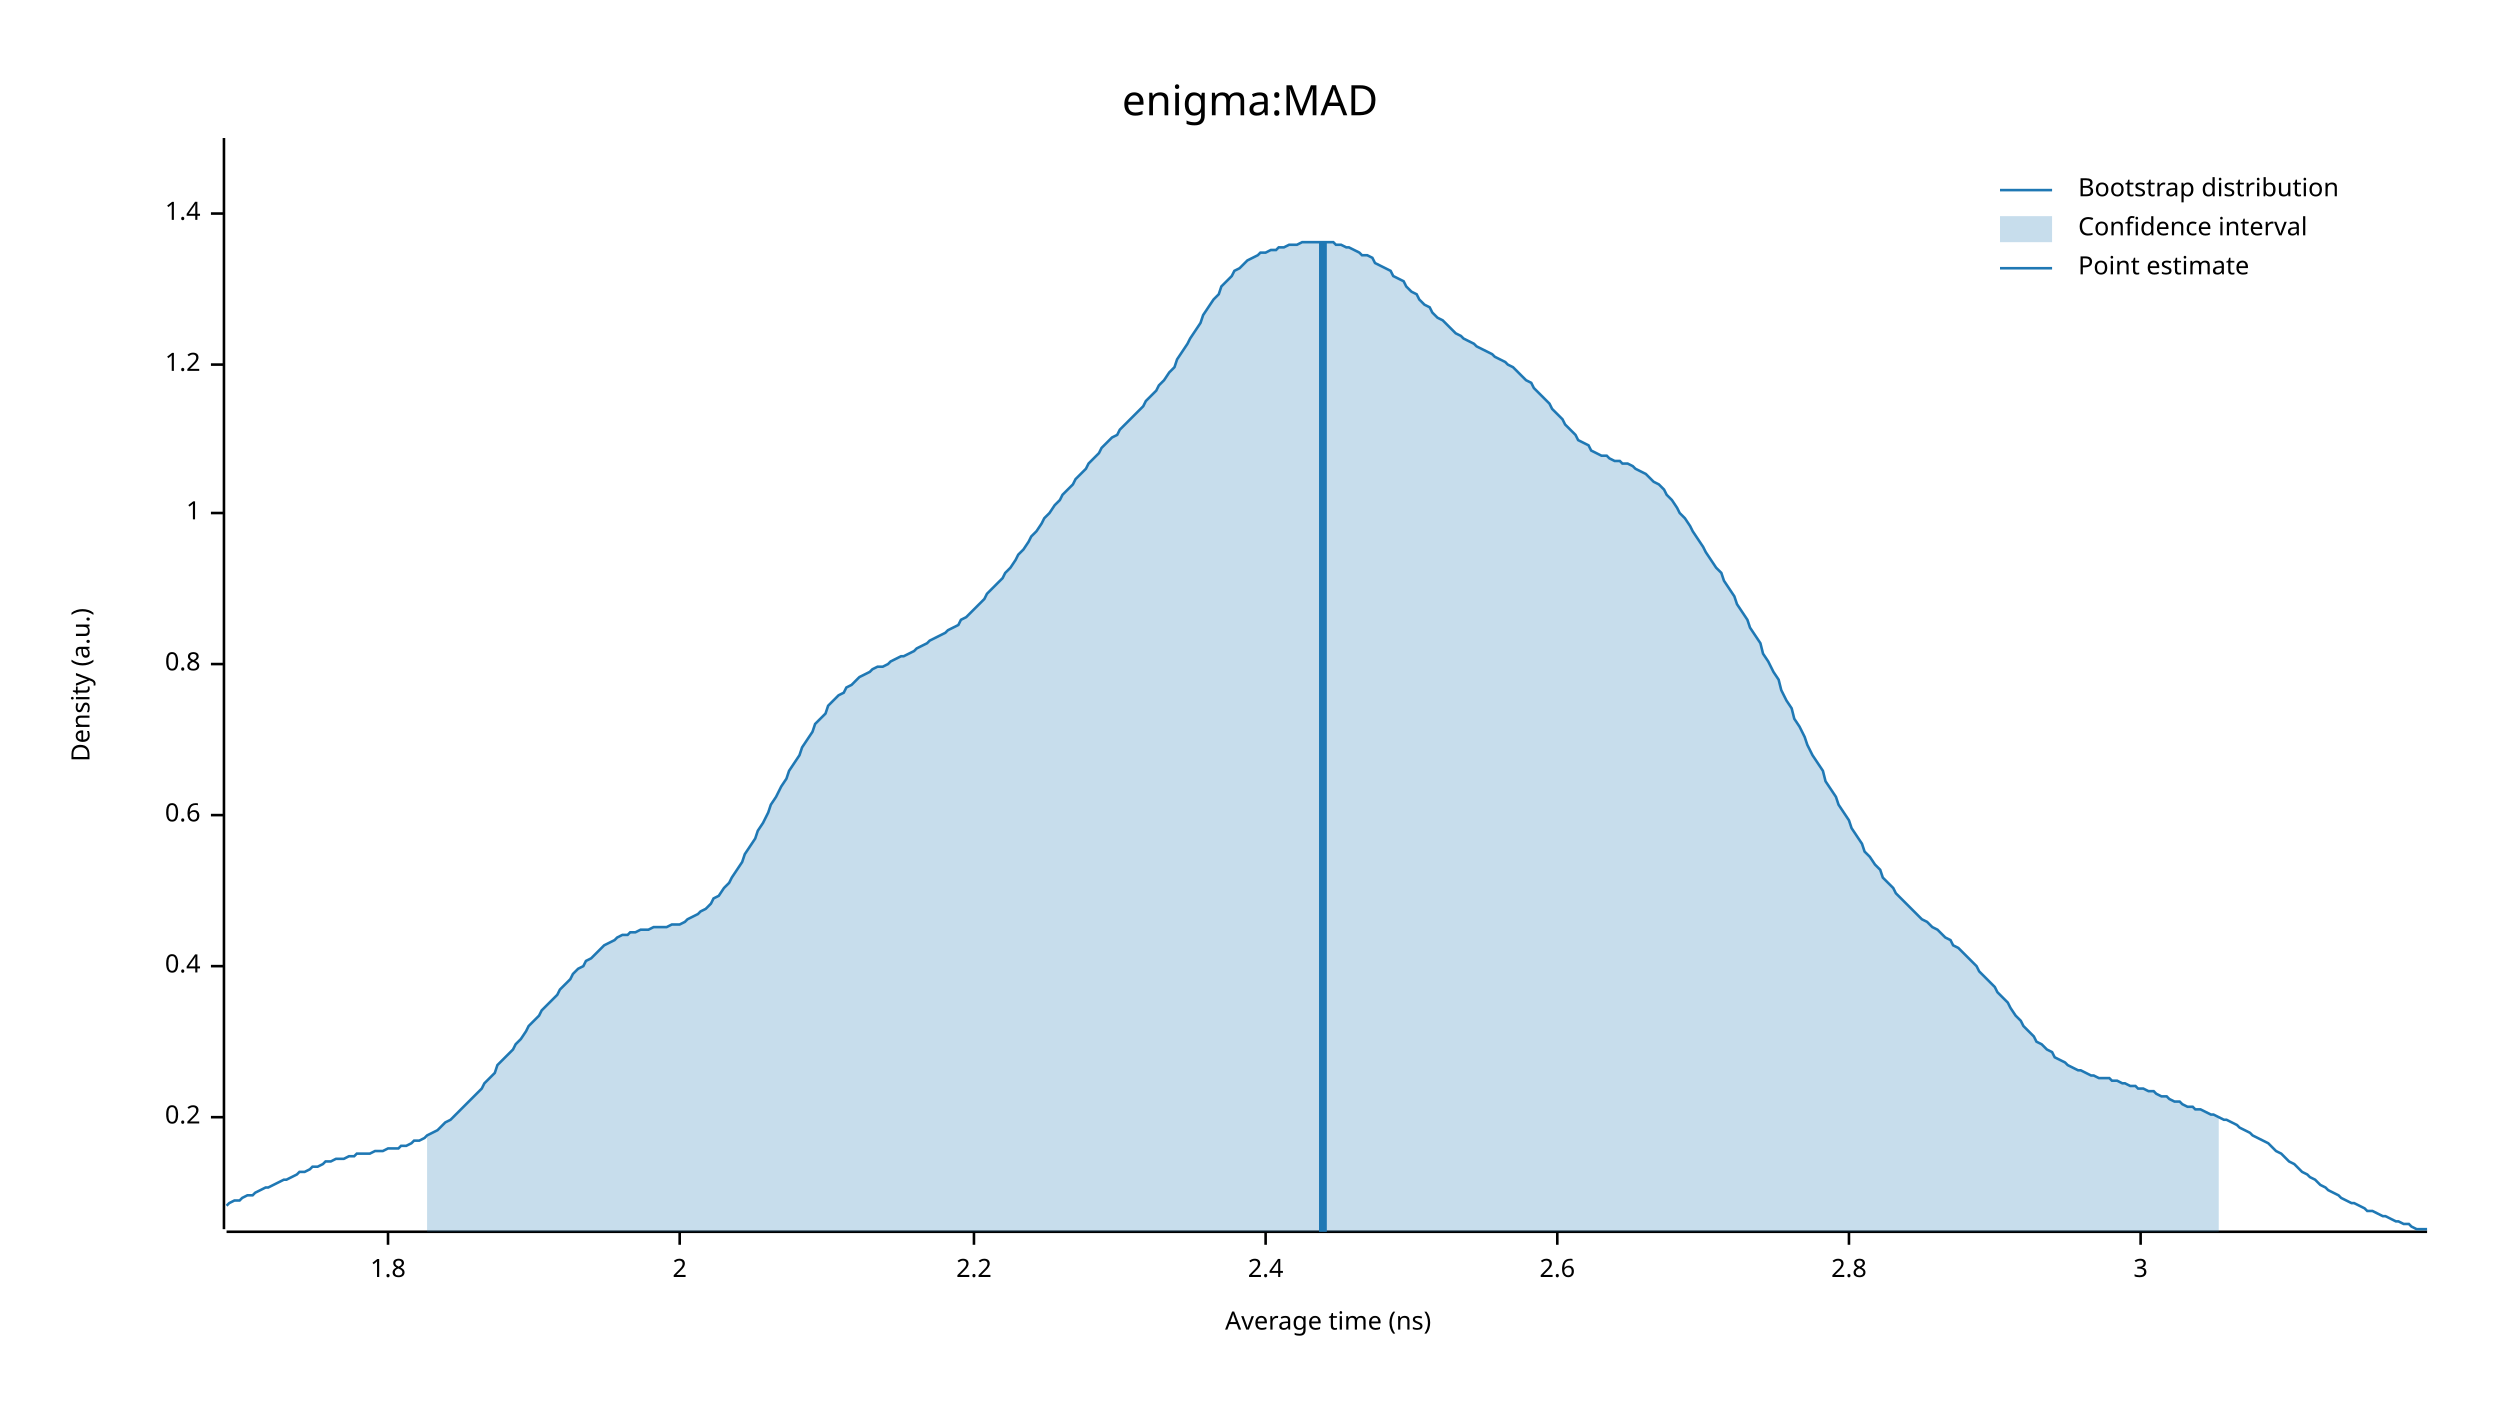
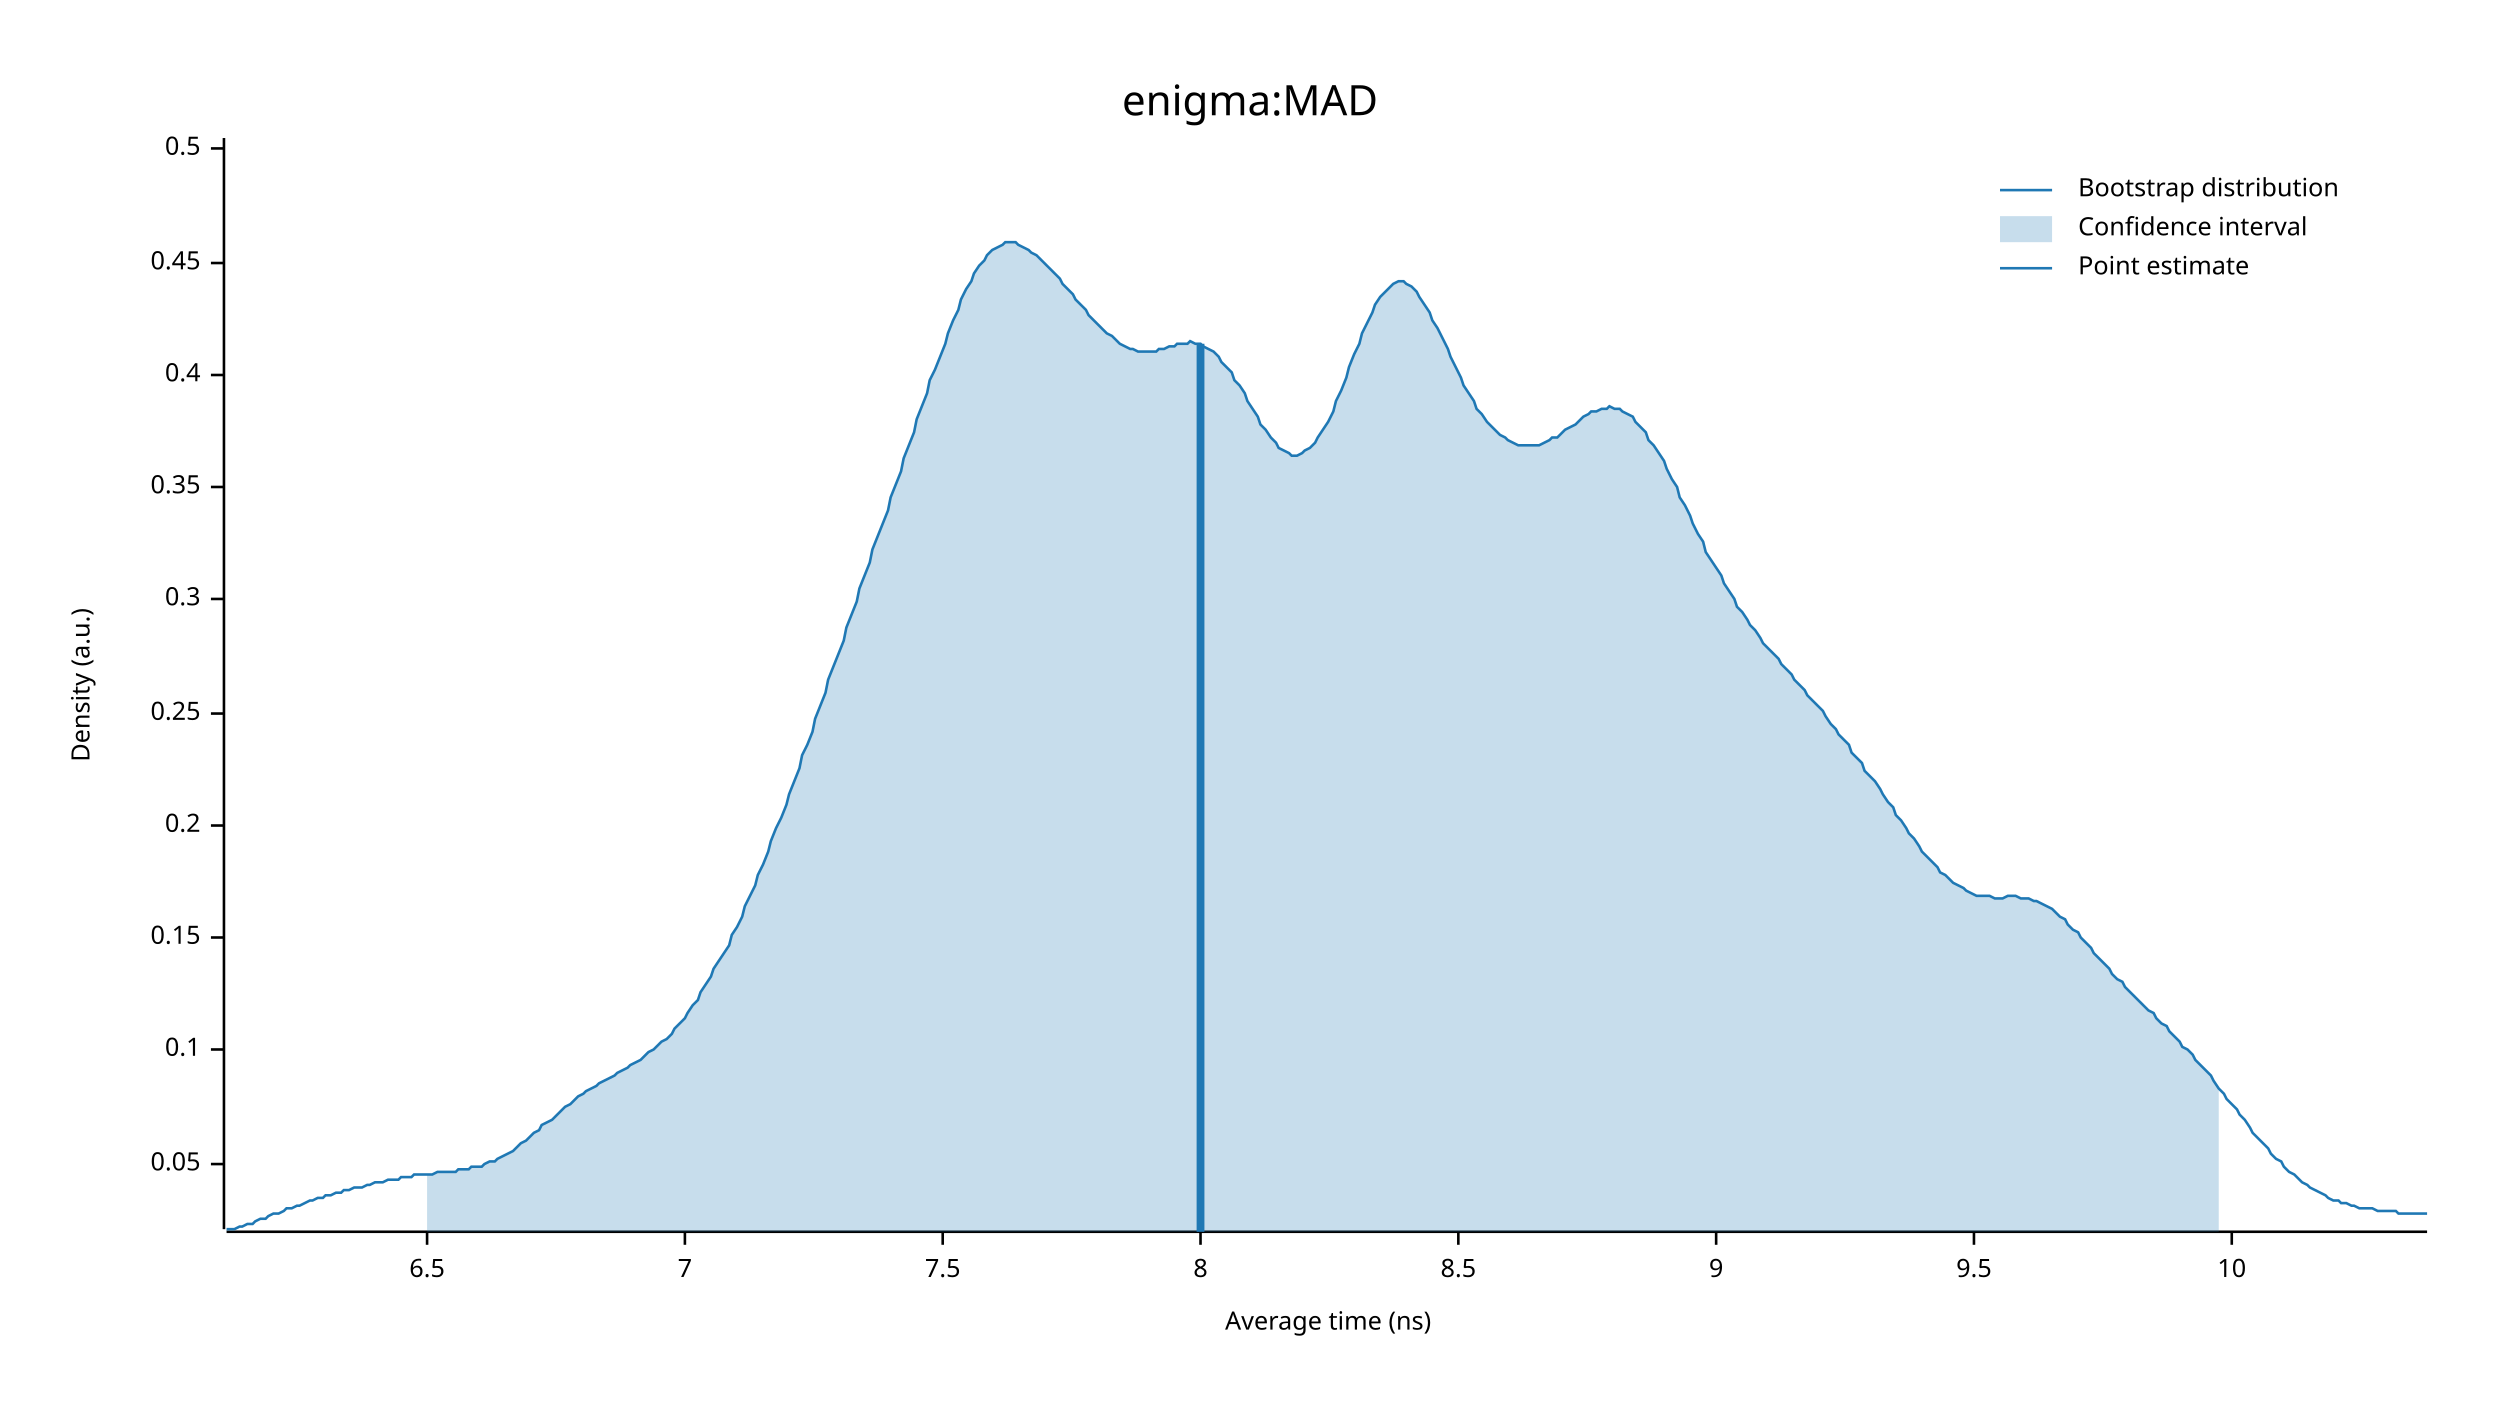
<svg xmlns="http://www.w3.org/2000/svg" width="960" height="540" viewBox="0 0 960 540">
  <text x="480" y="32" dy="0.76em" text-anchor="middle" font-family="sans-serif" font-size="16.129" opacity="1" fill="#000000">
enigma:MAD
</text>
  <text x="27" y="263" dy="0.76em" text-anchor="middle" font-family="sans-serif" font-size="9.677" opacity="1" fill="#000000" transform="rotate(270, 27, 263)">
Density (a.u.)
</text>
  <text x="510" y="513" dy="-0.5ex" text-anchor="middle" font-family="sans-serif" font-size="9.677" opacity="1" fill="#000000">
Average time (ns)
</text>
  <polyline fill="none" opacity="1" stroke="#000000" stroke-width="1" points="86,53 86,472 " />
-   <text x="77" y="429" dy="0.5ex" text-anchor="end" font-family="sans-serif" font-size="9.677" opacity="1" fill="#000000">
+   <text x="77" y="447" dy="0.5ex" text-anchor="end" font-family="sans-serif" font-size="9.677" opacity="1" fill="#000000">
+ 0.05
+ </text>
+   <polyline fill="none" opacity="1" stroke="#000000" stroke-width="1" points="81,447 86,447 " />
+   <text x="77" y="403" dy="0.5ex" text-anchor="end" font-family="sans-serif" font-size="9.677" opacity="1" fill="#000000">
+ 0.1
+ </text>
+   <polyline fill="none" opacity="1" stroke="#000000" stroke-width="1" points="81,403 86,403 " />
+   <text x="77" y="360" dy="0.5ex" text-anchor="end" font-family="sans-serif" font-size="9.677" opacity="1" fill="#000000">
+ 0.15
+ </text>
+   <polyline fill="none" opacity="1" stroke="#000000" stroke-width="1" points="81,360 86,360 " />
+   <text x="77" y="317" dy="0.5ex" text-anchor="end" font-family="sans-serif" font-size="9.677" opacity="1" fill="#000000">
0.2
</text>
-   <polyline fill="none" opacity="1" stroke="#000000" stroke-width="1" points="81,429 86,429 " />
-   <text x="77" y="371" dy="0.5ex" text-anchor="end" font-family="sans-serif" font-size="9.677" opacity="1" fill="#000000">
+   <polyline fill="none" opacity="1" stroke="#000000" stroke-width="1" points="81,317 86,317 " />
+   <text x="77" y="274" dy="0.5ex" text-anchor="end" font-family="sans-serif" font-size="9.677" opacity="1" fill="#000000">
+ 0.25
+ </text>
+   <polyline fill="none" opacity="1" stroke="#000000" stroke-width="1" points="81,274 86,274 " />
+   <text x="77" y="230" dy="0.5ex" text-anchor="end" font-family="sans-serif" font-size="9.677" opacity="1" fill="#000000">
+ 0.3
+ </text>
+   <polyline fill="none" opacity="1" stroke="#000000" stroke-width="1" points="81,230 86,230 " />
+   <text x="77" y="187" dy="0.5ex" text-anchor="end" font-family="sans-serif" font-size="9.677" opacity="1" fill="#000000">
+ 0.35
+ </text>
+   <polyline fill="none" opacity="1" stroke="#000000" stroke-width="1" points="81,187 86,187 " />
+   <text x="77" y="144" dy="0.5ex" text-anchor="end" font-family="sans-serif" font-size="9.677" opacity="1" fill="#000000">
0.4
</text>
-   <polyline fill="none" opacity="1" stroke="#000000" stroke-width="1" points="81,371 86,371 " />
-   <text x="77" y="313" dy="0.5ex" text-anchor="end" font-family="sans-serif" font-size="9.677" opacity="1" fill="#000000">
- 0.6
+   <polyline fill="none" opacity="1" stroke="#000000" stroke-width="1" points="81,144 86,144 " />
+   <text x="77" y="101" dy="0.5ex" text-anchor="end" font-family="sans-serif" font-size="9.677" opacity="1" fill="#000000">
+ 0.45
</text>
-   <polyline fill="none" opacity="1" stroke="#000000" stroke-width="1" points="81,313 86,313 " />
-   <text x="77" y="255" dy="0.5ex" text-anchor="end" font-family="sans-serif" font-size="9.677" opacity="1" fill="#000000">
- 0.8
+   <polyline fill="none" opacity="1" stroke="#000000" stroke-width="1" points="81,101 86,101 " />
+   <text x="77" y="57" dy="0.5ex" text-anchor="end" font-family="sans-serif" font-size="9.677" opacity="1" fill="#000000">
+ 0.5
</text>
-   <polyline fill="none" opacity="1" stroke="#000000" stroke-width="1" points="81,255 86,255 " />
-   <text x="77" y="197" dy="0.5ex" text-anchor="end" font-family="sans-serif" font-size="9.677" opacity="1" fill="#000000">
- 1
+   <polyline fill="none" opacity="1" stroke="#000000" stroke-width="1" points="81,57 86,57 " />
+   <polyline fill="none" opacity="1" stroke="#000000" stroke-width="1" points="87,473 932,473 " />
+   <text x="164" y="483" dy="0.76em" text-anchor="middle" font-family="sans-serif" font-size="9.677" opacity="1" fill="#000000">
+ 6.5
</text>
-   <polyline fill="none" opacity="1" stroke="#000000" stroke-width="1" points="81,197 86,197 " />
-   <text x="77" y="140" dy="0.5ex" text-anchor="end" font-family="sans-serif" font-size="9.677" opacity="1" fill="#000000">
- 1.2
+   <polyline fill="none" opacity="1" stroke="#000000" stroke-width="1" points="164,473 164,478 " />
+   <text x="263" y="483" dy="0.76em" text-anchor="middle" font-family="sans-serif" font-size="9.677" opacity="1" fill="#000000">
+ 7
</text>
-   <polyline fill="none" opacity="1" stroke="#000000" stroke-width="1" points="81,140 86,140 " />
-   <text x="77" y="82" dy="0.5ex" text-anchor="end" font-family="sans-serif" font-size="9.677" opacity="1" fill="#000000">
- 1.4
+   <polyline fill="none" opacity="1" stroke="#000000" stroke-width="1" points="263,473 263,478 " />
+   <text x="362" y="483" dy="0.76em" text-anchor="middle" font-family="sans-serif" font-size="9.677" opacity="1" fill="#000000">
+ 7.5
</text>
-   <polyline fill="none" opacity="1" stroke="#000000" stroke-width="1" points="81,82 86,82 " />
-   <polyline fill="none" opacity="1" stroke="#000000" stroke-width="1" points="87,473 932,473 " />
-   <text x="149" y="483" dy="0.76em" text-anchor="middle" font-family="sans-serif" font-size="9.677" opacity="1" fill="#000000">
- 1.8
+   <polyline fill="none" opacity="1" stroke="#000000" stroke-width="1" points="362,473 362,478 " />
+   <text x="461" y="483" dy="0.76em" text-anchor="middle" font-family="sans-serif" font-size="9.677" opacity="1" fill="#000000">
+ 8
</text>
-   <polyline fill="none" opacity="1" stroke="#000000" stroke-width="1" points="149,473 149,478 " />
-   <text x="261" y="483" dy="0.76em" text-anchor="middle" font-family="sans-serif" font-size="9.677" opacity="1" fill="#000000">
- 2
+   <polyline fill="none" opacity="1" stroke="#000000" stroke-width="1" points="461,473 461,478 " />
+   <text x="560" y="483" dy="0.76em" text-anchor="middle" font-family="sans-serif" font-size="9.677" opacity="1" fill="#000000">
+ 8.5
</text>
-   <polyline fill="none" opacity="1" stroke="#000000" stroke-width="1" points="261,473 261,478 " />
-   <text x="374" y="483" dy="0.76em" text-anchor="middle" font-family="sans-serif" font-size="9.677" opacity="1" fill="#000000">
- 2.2
+   <polyline fill="none" opacity="1" stroke="#000000" stroke-width="1" points="560,473 560,478 " />
+   <text x="659" y="483" dy="0.76em" text-anchor="middle" font-family="sans-serif" font-size="9.677" opacity="1" fill="#000000">
+ 9
</text>
-   <polyline fill="none" opacity="1" stroke="#000000" stroke-width="1" points="374,473 374,478 " />
-   <text x="486" y="483" dy="0.76em" text-anchor="middle" font-family="sans-serif" font-size="9.677" opacity="1" fill="#000000">
- 2.4
+   <polyline fill="none" opacity="1" stroke="#000000" stroke-width="1" points="659,473 659,478 " />
+   <text x="758" y="483" dy="0.76em" text-anchor="middle" font-family="sans-serif" font-size="9.677" opacity="1" fill="#000000">
+ 9.5
</text>
-   <polyline fill="none" opacity="1" stroke="#000000" stroke-width="1" points="486,473 486,478 " />
-   <text x="598" y="483" dy="0.76em" text-anchor="middle" font-family="sans-serif" font-size="9.677" opacity="1" fill="#000000">
- 2.6
+   <polyline fill="none" opacity="1" stroke="#000000" stroke-width="1" points="758,473 758,478 " />
+   <text x="857" y="483" dy="0.76em" text-anchor="middle" font-family="sans-serif" font-size="9.677" opacity="1" fill="#000000">
+ 10
</text>
-   <polyline fill="none" opacity="1" stroke="#000000" stroke-width="1" points="598,473 598,478 " />
-   <text x="710" y="483" dy="0.76em" text-anchor="middle" font-family="sans-serif" font-size="9.677" opacity="1" fill="#000000">
- 2.8
- </text>
-   <polyline fill="none" opacity="1" stroke="#000000" stroke-width="1" points="710,473 710,478 " />
-   <text x="822" y="483" dy="0.76em" text-anchor="middle" font-family="sans-serif" font-size="9.677" opacity="1" fill="#000000">
- 3
- </text>
-   <polyline fill="none" opacity="1" stroke="#000000" stroke-width="1" points="822,473 822,478 " />
-   <polyline fill="none" opacity="1" stroke="#1F78B4" stroke-width="1" points="87,463 88,462 90,461 92,461 93,460 95,459 97,459 98,458 100,457 102,456 103,456 105,455 107,454 109,453 110,453 112,452 114,451 115,450 117,450 119,449 120,448 122,448 124,447 125,446 127,446 129,445 131,445 132,445 134,444 136,444 137,443 139,443 141,443 142,443 144,442 146,442 147,442 149,441 151,441 153,441 154,440 156,440 158,439 159,438 161,438 163,437 164,436 166,435 168,434 169,433 171,431 173,430 175,428 176,427 178,425 180,423 181,422 183,420 185,418 186,416 188,414 190,412 191,409 193,407 195,405 197,403 198,401 200,399 202,396 203,394 205,392 207,390 208,388 210,386 212,384 214,382 215,380 217,378 219,376 220,374 222,372 224,371 225,369 227,368 229,366 230,365 232,363 234,362 236,361 237,360 239,359 241,359 242,358 244,358 246,357 247,357 249,357 251,356 252,356 254,356 256,356 258,355 259,355 261,355 263,354 264,353 266,352 268,351 269,350 271,349 273,347 274,345 276,344 278,341 280,339 281,337 283,334 285,331 286,328 288,325 290,322 291,319 293,316 295,312 296,309 298,306 300,302 302,299 303,296 305,293 307,290 308,287 310,284 312,281 313,278 315,276 317,274 318,271 320,269 322,267 324,266 325,264 327,263 329,261 330,260 332,259 334,258 335,257 337,256 339,256 341,255 342,254 344,253 346,252 347,252 349,251 351,250 352,249 354,248 356,247 357,246 359,245 361,244 363,243 364,242 366,241 368,240 369,238 371,237 373,235 374,234 376,232 378,230 379,228 381,226 383,224 385,222 386,220 388,218 390,215 391,213 393,211 395,208 396,206 398,204 400,201 401,199 403,197 405,194 407,192 408,190 410,188 412,186 413,184 415,182 417,180 418,178 420,176 422,174 423,172 425,170 427,168 429,167 430,165 432,163 434,161 435,160 437,158 439,156 440,154 442,152 444,150 445,148 447,146 449,143 451,141 452,138 454,135 456,132 457,130 459,127 461,124 462,121 464,118 466,115 468,113 469,110 471,108 473,106 474,104 476,103 478,101 479,100 481,99 483,98 484,97 486,97 488,96 490,96 491,95 493,95 495,94 496,94 498,94 500,93 501,93 503,93 505,93 506,93 508,93 510,93 512,93 513,94 515,94 517,95 518,95 520,96 522,97 523,98 525,98 527,99 528,101 530,102 532,103 534,104 535,106 537,107 539,108 540,110 542,112 544,113 545,115 547,117 549,118 550,120 552,122 554,123 556,125 557,126 559,128 561,129 562,130 564,131 566,132 567,133 569,134 571,135 573,136 574,137 576,138 578,139 579,140 581,141 583,143 584,144 586,146 588,147 589,149 591,151 593,153 595,155 596,157 598,159 600,161 601,163 603,165 605,167 606,169 608,170 610,171 611,173 613,174 615,175 617,175 618,176 620,177 622,177 623,178 625,178 627,179 628,180 630,181 632,182 633,183 635,185 637,186 639,188 640,190 642,192 644,195 645,197 647,199 649,202 650,204 652,207 654,210 655,212 657,215 659,218 661,220 662,223 664,226 666,229 667,232 669,235 671,238 672,241 674,244 676,247 677,251 679,254 681,258 683,261 684,265 686,269 688,272 689,276 691,279 693,283 694,286 696,290 698,293 700,296 701,300 703,303 705,306 706,309 708,312 710,315 711,318 713,321 715,324 716,327 718,329 720,332 722,334 723,337 725,339 727,341 728,343 730,345 732,347 733,348 735,350 737,352 738,353 740,354 742,356 744,357 745,358 747,360 749,361 750,363 752,364 754,366 755,367 757,369 759,371 760,373 762,375 764,377 766,379 767,381 769,383 771,385 772,387 774,390 776,392 777,394 779,396 781,398 782,400 784,401 786,403 788,404 789,406 791,407 793,408 794,409 796,410 798,411 799,411 801,412 803,413 804,413 806,414 808,414 810,414 811,415 813,415 815,416 816,416 818,417 820,417 821,418 823,418 825,419 827,419 828,420 830,421 832,421 833,422 835,423 837,423 838,424 840,425 842,425 843,426 845,426 847,427 849,428 850,428 852,429 854,430 855,430 857,431 859,432 860,433 862,434 864,435 865,436 867,437 869,438 871,439 872,440 874,442 876,443 877,444 879,446 881,447 882,448 884,450 886,451 887,452 889,453 891,455 893,456 894,457 896,458 898,459 899,460 901,461 903,462 904,462 906,463 908,464 909,465 911,465 913,466 915,467 916,467 918,468 920,469 921,469 923,470 925,470 926,471 928,472 930,472 932,472 " />
-   <polygon opacity="0.25" fill="#1F78B4" points="164,436 166,435 168,434 169,433 171,431 173,430 175,428 176,427 178,425 180,423 181,422 183,420 185,418 186,416 188,414 190,412 191,409 193,407 195,405 197,403 198,401 200,399 202,396 203,394 205,392 207,390 208,388 210,386 212,384 214,382 215,380 217,378 219,376 220,374 222,372 224,371 225,369 227,368 229,366 230,365 232,363 234,362 236,361 237,360 239,359 241,359 242,358 244,358 246,357 247,357 249,357 251,356 252,356 254,356 256,356 258,355 259,355 261,355 263,354 264,353 266,352 268,351 269,350 271,349 273,347 274,345 276,344 278,341 280,339 281,337 283,334 285,331 286,328 288,325 290,322 291,319 293,316 295,312 296,309 298,306 300,302 302,299 303,296 305,293 307,290 308,287 310,284 312,281 313,278 315,276 317,274 318,271 320,269 322,267 324,266 325,264 327,263 329,261 330,260 332,259 334,258 335,257 337,256 339,256 341,255 342,254 344,253 346,252 347,252 349,251 351,250 352,249 354,248 356,247 357,246 359,245 361,244 363,243 364,242 366,241 368,240 369,238 371,237 373,235 374,234 376,232 378,230 379,228 381,226 383,224 385,222 386,220 388,218 390,215 391,213 393,211 395,208 396,206 398,204 400,201 401,199 403,197 405,194 407,192 408,190 410,188 412,186 413,184 415,182 417,180 418,178 420,176 422,174 423,172 425,170 427,168 429,167 430,165 432,163 434,161 435,160 437,158 439,156 440,154 442,152 444,150 445,148 447,146 449,143 451,141 452,138 454,135 456,132 457,130 459,127 461,124 462,121 464,118 466,115 468,113 469,110 471,108 473,106 474,104 476,103 478,101 479,100 481,99 483,98 484,97 486,97 488,96 490,96 491,95 493,95 495,94 496,94 498,94 500,93 501,93 503,93 505,93 506,93 508,93 510,93 512,93 513,94 515,94 517,95 518,95 520,96 522,97 523,98 525,98 527,99 528,101 530,102 532,103 534,104 535,106 537,107 539,108 540,110 542,112 544,113 545,115 547,117 549,118 550,120 552,122 554,123 556,125 557,126 559,128 561,129 562,130 564,131 566,132 567,133 569,134 571,135 573,136 574,137 576,138 578,139 579,140 581,141 583,143 584,144 586,146 588,147 589,149 591,151 593,153 595,155 596,157 598,159 600,161 601,163 603,165 605,167 606,169 608,170 610,171 611,173 613,174 615,175 617,175 618,176 620,177 622,177 623,178 625,178 627,179 628,180 630,181 632,182 633,183 635,185 637,186 639,188 640,190 642,192 644,195 645,197 647,199 649,202 650,204 652,207 654,210 655,212 657,215 659,218 661,220 662,223 664,226 666,229 667,232 669,235 671,238 672,241 674,244 676,247 677,251 679,254 681,258 683,261 684,265 686,269 688,272 689,276 691,279 693,283 694,286 696,290 698,293 700,296 701,300 703,303 705,306 706,309 708,312 710,315 711,318 713,321 715,324 716,327 718,329 720,332 722,334 723,337 725,339 727,341 728,343 730,345 732,347 733,348 735,350 737,352 738,353 740,354 742,356 744,357 745,358 747,360 749,361 750,363 752,364 754,366 755,367 757,369 759,371 760,373 762,375 764,377 766,379 767,381 769,383 771,385 772,387 774,390 776,392 777,394 779,396 781,398 782,400 784,401 786,403 788,404 789,406 791,407 793,408 794,409 796,410 798,411 799,411 801,412 803,413 804,413 806,414 808,414 810,414 811,415 813,415 815,416 816,416 818,417 820,417 821,418 823,418 825,419 827,419 828,420 830,421 832,421 833,422 835,423 837,423 838,424 840,425 842,425 843,426 845,426 847,427 849,428 850,428 852,429 852,473 164,473 " />
-   <polyline fill="none" opacity="1" stroke="#1F78B4" stroke-width="3" points="508,473 508,93 " />
+   <polyline fill="none" opacity="1" stroke="#000000" stroke-width="1" points="857,473 857,478 " />
+   <polyline fill="none" opacity="1" stroke="#1F78B4" stroke-width="1" points="87,472 88,472 90,472 92,471 93,471 95,470 97,470 98,469 100,468 102,468 103,467 105,466 107,466 109,465 110,464 112,464 114,463 115,463 117,462 119,461 120,461 122,460 124,460 125,459 127,459 129,458 131,458 132,457 134,457 136,456 137,456 139,456 141,455 142,455 144,454 146,454 147,454 149,453 151,453 153,453 154,452 156,452 158,452 159,451 161,451 163,451 164,451 166,451 168,450 169,450 171,450 173,450 175,450 176,449 178,449 180,449 181,448 183,448 185,448 186,447 188,446 190,446 191,445 193,444 195,443 197,442 198,441 200,439 202,438 203,437 205,435 207,434 208,432 210,431 212,430 214,428 215,427 217,425 219,424 220,423 222,421 224,420 225,419 227,418 229,417 230,416 232,415 234,414 236,413 237,412 239,411 241,410 242,409 244,408 246,407 247,406 249,404 251,403 252,402 254,400 256,399 258,397 259,395 261,393 263,391 264,389 266,386 268,384 269,381 271,378 273,375 274,372 276,369 278,366 280,363 281,359 283,356 285,352 286,348 288,344 290,340 291,336 293,332 295,327 296,323 298,318 300,314 302,309 303,305 305,300 307,295 308,290 310,286 312,281 313,276 315,271 317,266 318,261 320,256 322,251 324,246 325,241 327,236 329,231 330,226 332,221 334,216 335,211 337,206 339,201 341,196 342,191 344,186 346,181 347,176 349,171 351,166 352,161 354,156 356,151 357,146 359,142 361,137 363,132 364,128 366,123 368,119 369,115 371,111 373,108 374,105 376,102 378,100 379,98 381,96 383,95 385,94 386,93 388,93 390,93 391,94 393,95 395,96 396,97 398,98 400,100 401,101 403,103 405,105 407,107 408,109 410,111 412,113 413,115 415,117 417,119 418,121 420,123 422,125 423,126 425,128 427,129 429,131 430,132 432,133 434,134 435,134 437,135 439,135 440,135 442,135 444,135 445,134 447,134 449,133 451,133 452,132 454,132 456,132 457,131 459,132 461,132 462,133 464,134 466,135 468,137 469,139 471,141 473,143 474,146 476,148 478,151 479,154 481,157 483,160 484,163 486,165 488,168 490,170 491,172 493,173 495,174 496,175 498,175 500,174 501,173 503,172 505,170 506,168 508,165 510,162 512,158 513,154 515,150 517,145 518,141 520,136 522,132 523,128 525,124 527,120 528,117 530,114 532,112 534,110 535,109 537,108 539,108 540,109 542,110 544,112 545,114 547,117 549,120 550,123 552,126 554,130 556,134 557,137 559,141 561,145 562,148 564,151 566,154 567,157 569,159 571,162 573,164 574,165 576,167 578,168 579,169 581,170 583,171 584,171 586,171 588,171 589,171 591,171 593,170 595,169 596,168 598,168 600,166 601,165 603,164 605,163 606,162 608,160 610,159 611,158 613,158 615,157 617,157 618,156 620,157 622,157 623,158 625,159 627,160 628,162 630,164 632,166 633,169 635,171 637,174 639,177 640,180 642,184 644,187 645,191 647,194 649,198 650,201 652,205 654,208 655,212 657,215 659,218 661,221 662,224 664,227 666,230 667,233 669,235 671,238 672,240 674,242 676,245 677,247 679,249 681,251 683,253 684,255 686,257 688,259 689,261 691,263 693,265 694,267 696,269 698,271 700,273 701,275 703,278 705,280 706,282 708,284 710,286 711,289 713,291 715,293 716,296 718,298 720,300 722,303 723,305 725,308 727,310 728,313 730,315 732,318 733,320 735,322 737,325 738,327 740,329 742,331 744,333 745,335 747,336 749,338 750,339 752,340 754,341 755,342 757,343 759,344 760,344 762,344 764,344 766,345 767,345 769,345 771,344 772,344 774,344 776,345 777,345 779,345 781,346 782,346 784,347 786,348 788,349 789,350 791,352 793,353 794,355 796,357 798,358 799,360 801,362 803,364 804,366 806,368 808,370 810,372 811,374 813,376 815,377 816,379 818,381 820,383 821,384 823,386 825,388 827,389 828,391 830,393 832,394 833,396 835,398 837,400 838,402 840,403 842,405 843,407 845,409 847,411 849,413 850,415 852,418 854,420 855,422 857,424 859,426 860,428 862,430 864,433 865,435 867,437 869,439 871,441 872,443 874,445 876,446 877,448 879,450 881,451 882,452 884,454 886,455 887,456 889,457 891,458 893,459 894,460 896,461 898,461 899,462 901,462 903,463 904,463 906,464 908,464 909,464 911,464 913,465 915,465 916,465 918,465 920,465 921,466 923,466 925,466 926,466 928,466 930,466 932,466 " />
+   <polygon opacity="0.25" fill="#1F78B4" points="164,451 166,451 168,450 169,450 171,450 173,450 175,450 176,449 178,449 180,449 181,448 183,448 185,448 186,447 188,446 190,446 191,445 193,444 195,443 197,442 198,441 200,439 202,438 203,437 205,435 207,434 208,432 210,431 212,430 214,428 215,427 217,425 219,424 220,423 222,421 224,420 225,419 227,418 229,417 230,416 232,415 234,414 236,413 237,412 239,411 241,410 242,409 244,408 246,407 247,406 249,404 251,403 252,402 254,400 256,399 258,397 259,395 261,393 263,391 264,389 266,386 268,384 269,381 271,378 273,375 274,372 276,369 278,366 280,363 281,359 283,356 285,352 286,348 288,344 290,340 291,336 293,332 295,327 296,323 298,318 300,314 302,309 303,305 305,300 307,295 308,290 310,286 312,281 313,276 315,271 317,266 318,261 320,256 322,251 324,246 325,241 327,236 329,231 330,226 332,221 334,216 335,211 337,206 339,201 341,196 342,191 344,186 346,181 347,176 349,171 351,166 352,161 354,156 356,151 357,146 359,142 361,137 363,132 364,128 366,123 368,119 369,115 371,111 373,108 374,105 376,102 378,100 379,98 381,96 383,95 385,94 386,93 388,93 390,93 391,94 393,95 395,96 396,97 398,98 400,100 401,101 403,103 405,105 407,107 408,109 410,111 412,113 413,115 415,117 417,119 418,121 420,123 422,125 423,126 425,128 427,129 429,131 430,132 432,133 434,134 435,134 437,135 439,135 440,135 442,135 444,135 445,134 447,134 449,133 451,133 452,132 454,132 456,132 457,131 459,132 461,132 462,133 464,134 466,135 468,137 469,139 471,141 473,143 474,146 476,148 478,151 479,154 481,157 483,160 484,163 486,165 488,168 490,170 491,172 493,173 495,174 496,175 498,175 500,174 501,173 503,172 505,170 506,168 508,165 510,162 512,158 513,154 515,150 517,145 518,141 520,136 522,132 523,128 525,124 527,120 528,117 530,114 532,112 534,110 535,109 537,108 539,108 540,109 542,110 544,112 545,114 547,117 549,120 550,123 552,126 554,130 556,134 557,137 559,141 561,145 562,148 564,151 566,154 567,157 569,159 571,162 573,164 574,165 576,167 578,168 579,169 581,170 583,171 584,171 586,171 588,171 589,171 591,171 593,170 595,169 596,168 598,168 600,166 601,165 603,164 605,163 606,162 608,160 610,159 611,158 613,158 615,157 617,157 618,156 620,157 622,157 623,158 625,159 627,160 628,162 630,164 632,166 633,169 635,171 637,174 639,177 640,180 642,184 644,187 645,191 647,194 649,198 650,201 652,205 654,208 655,212 657,215 659,218 661,221 662,224 664,227 666,230 667,233 669,235 671,238 672,240 674,242 676,245 677,247 679,249 681,251 683,253 684,255 686,257 688,259 689,261 691,263 693,265 694,267 696,269 698,271 700,273 701,275 703,278 705,280 706,282 708,284 710,286 711,289 713,291 715,293 716,296 718,298 720,300 722,303 723,305 725,308 727,310 728,313 730,315 732,318 733,320 735,322 737,325 738,327 740,329 742,331 744,333 745,335 747,336 749,338 750,339 752,340 754,341 755,342 757,343 759,344 760,344 762,344 764,344 766,345 767,345 769,345 771,344 772,344 774,344 776,345 777,345 779,345 781,346 782,346 784,347 786,348 788,349 789,350 791,352 793,353 794,355 796,357 798,358 799,360 801,362 803,364 804,366 806,368 808,370 810,372 811,374 813,376 815,377 816,379 818,381 820,383 821,384 823,386 825,388 827,389 828,391 830,393 832,394 833,396 835,398 837,400 838,402 840,403 842,405 843,407 845,409 847,411 849,413 850,415 852,418 852,473 164,473 " />
+   <polyline fill="none" opacity="1" stroke="#1F78B4" stroke-width="3" points="461,473 461,132 " />
  <text x="798" y="68" dy="0.76em" text-anchor="start" font-family="sans-serif" font-size="9.677" opacity="1" fill="#000000">
Bootstrap distribution
</text>
  <text x="798" y="83" dy="0.76em" text-anchor="start" font-family="sans-serif" font-size="9.677" opacity="1" fill="#000000">
Confidence interval
</text>
  <text x="798" y="98" dy="0.76em" text-anchor="start" font-family="sans-serif" font-size="9.677" opacity="1" fill="#000000">
Point estimate
</text>
  <polyline fill="none" opacity="1" stroke="#1F78B4" stroke-width="1" points="768,73 788,73 " />
  <rect x="768" y="83" width="20" height="10" opacity="0.25" fill="#1F78B4" stroke="none" />
  <polyline fill="none" opacity="1" stroke="#1F78B4" stroke-width="1" points="768,103 788,103 " />
</svg>
